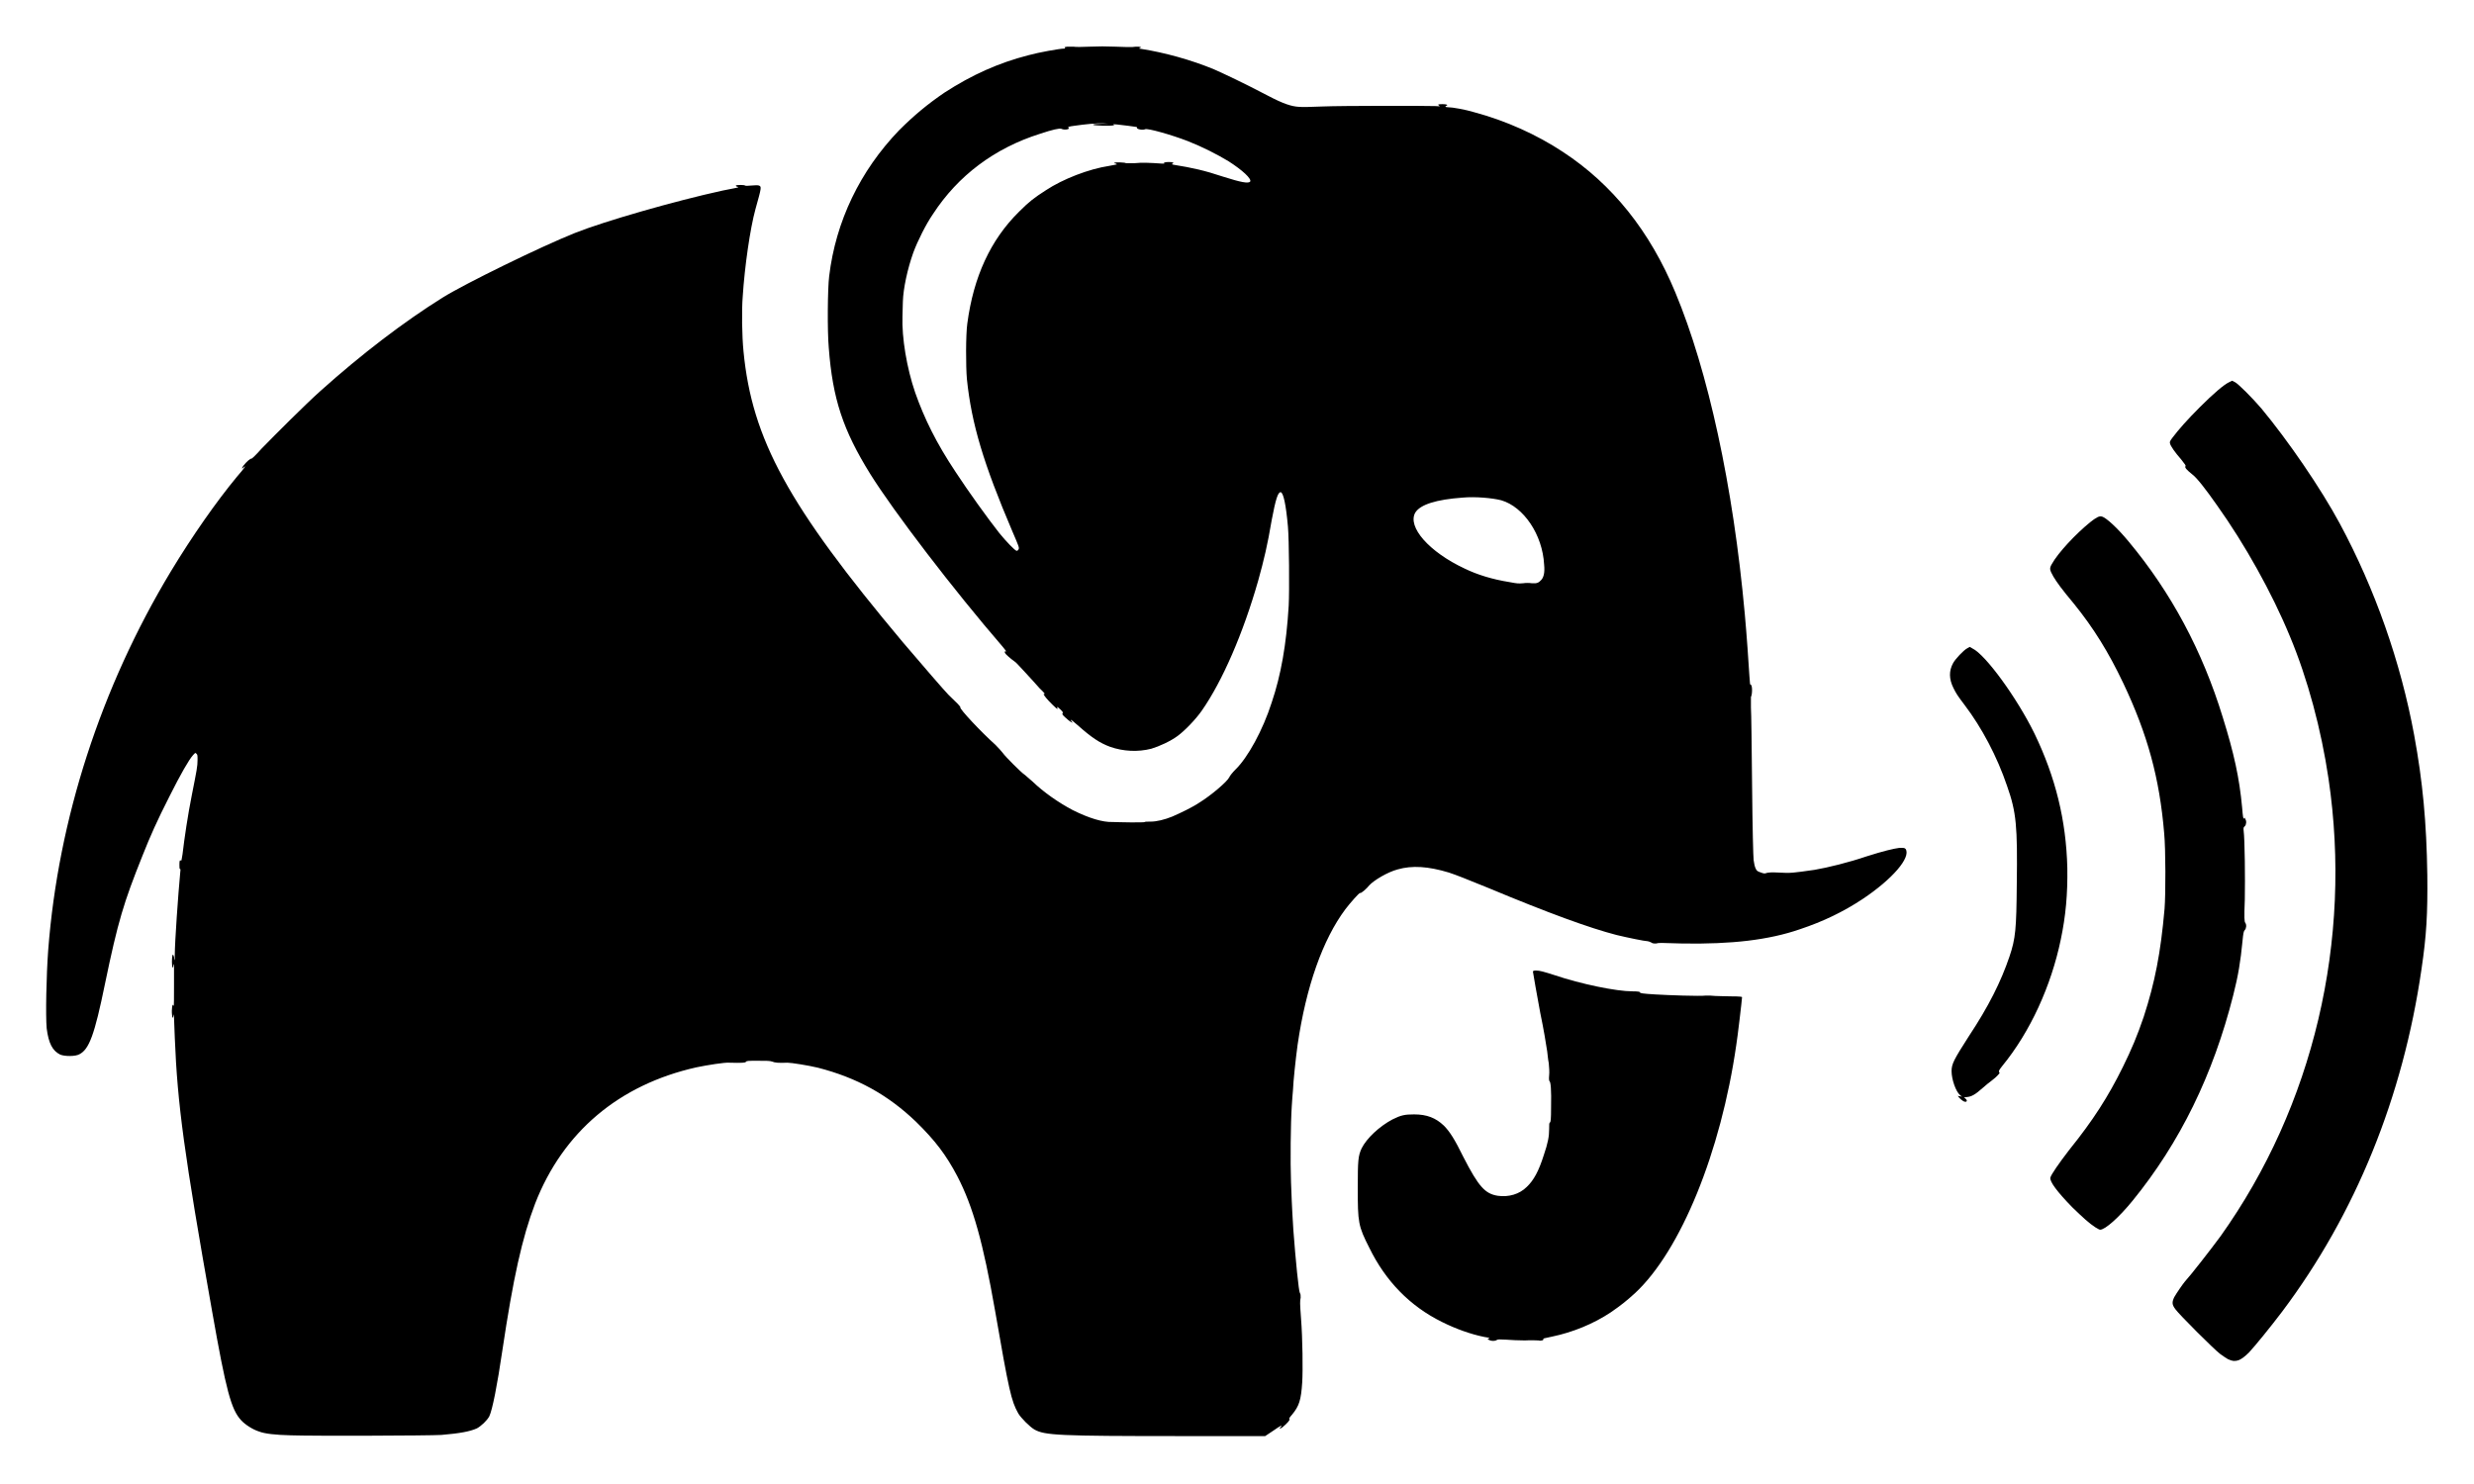
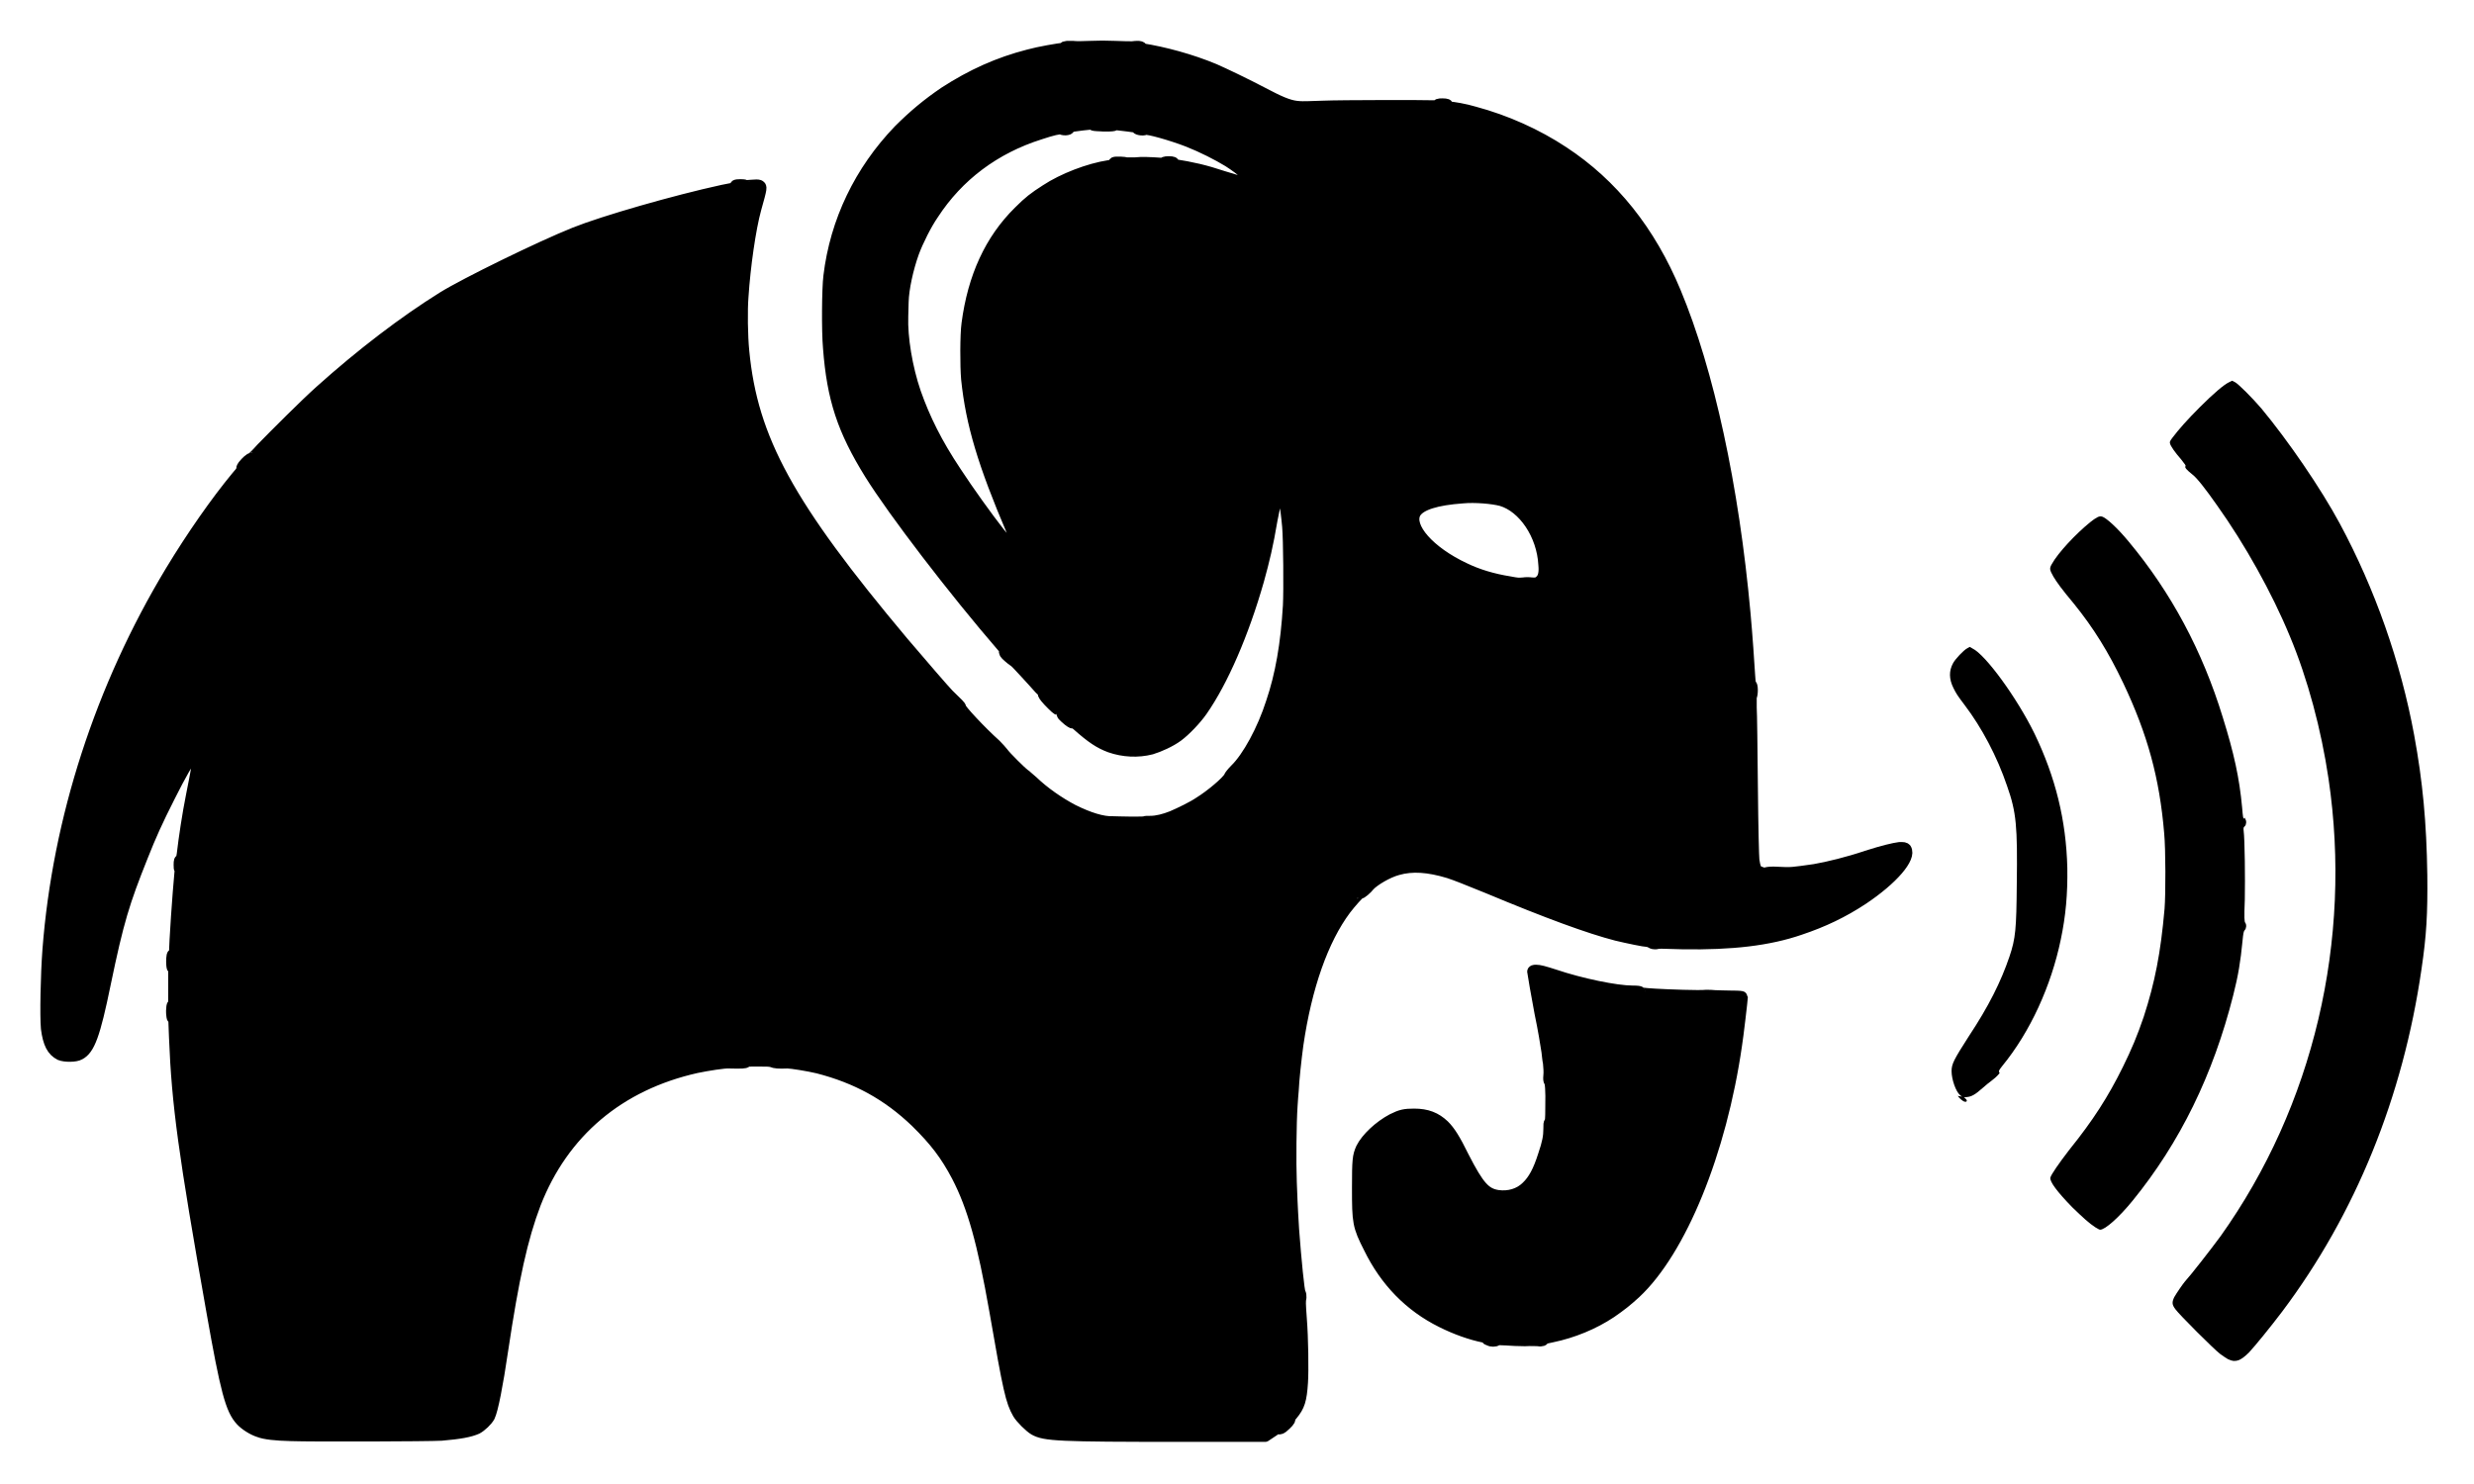
<svg xmlns="http://www.w3.org/2000/svg" viewBox="621.7 320.2 641.2 384.7" role="img" aria-label="pg-probe">
-   <path fill="currentColor" fill-rule="evenodd" d="M697.1 692.3C693.1 692.2 690.3 691.9 688.8 691.3C687.2 690.8 685.2 689.5 684.2 688.4C681.6 685.6 680.3 680.7 676.7 660.3C669.4 619.1 667.7 606.6 667 589.2C666.9 586.9 666.8 584.6 666.8 584C666.8 582.9 666.8 582.9 666.6 583.8C666.4 584.2 666.4 584.2 666.3 583.4C666.1 581.9 666.4 579.9 666.7 581C666.8 581.1 666.8 578.7 666.8 575.6C666.8 572.5 666.8 570 666.8 570.1C666.7 570.2 666.6 570.5 666.6 570.8C666.4 571.2 666.4 571.2 666.3 570.4C666.2 569.4 666.3 567.7 666.5 567.7C666.6 567.7 666.7 567.9 666.8 568.3C666.9 569.5 667 569.4 667 567.8C667 564.4 667.9 551.8 668.4 546.5C668.5 545.8 668.5 545.5 668.4 545.5C668.2 545.5 668.2 545.1 668.2 544.4C668.2 543.3 668.3 543.1 668.6 543.3C668.7 543.5 668.8 543 669 541.7C669.5 537.4 670.4 531.4 671.4 526.4C672.7 519.8 672.9 518.9 672.9 517.2C672.9 516.1 672.9 515.8 672.6 515.6C672.4 515.3 672.3 515.3 671.7 516C670.7 517.1 668.5 520.9 665.6 526.7C662.4 533 660.7 536.8 658.6 542.1C653.8 554.1 652.3 558.9 648.9 575.3C646.2 588.5 644.8 592.2 642.3 593.5C641.3 594.1 638.5 594.1 637.3 593.6C635.3 592.6 634.3 590.7 633.8 586.8C633.5 583.6 633.7 573.1 634.2 566.4C636.8 532.6 647.8 498.5 666 468.3C671.5 459.2 677.8 450.2 683.1 443.8C685.1 441.5 685.7 440.6 684.8 441.4C684.3 441.9 684.3 441.6 684.8 440.9C685.6 439.9 686.6 439 686.9 439.1C687 439.1 688 438.2 689.5 436.5C692.9 433 700.9 425 704.7 421.6C715.4 412 726.4 403.6 736.5 397.3C742.3 393.7 761.7 384.2 770.7 380.6C778.2 377.6 796.6 372.3 809 369.6C811.2 369.2 812.9 368.8 813 368.8C813 368.7 812.9 368.6 812.7 368.6C812.5 368.5 812.4 368.4 812.4 368.3C812.6 368.1 814.6 368.1 814.8 368.3C814.9 368.4 815.5 368.4 816.4 368.3C817.5 368.2 818.1 368.2 818.4 368.3C819.1 368.6 819.1 368.7 817.5 374.4C816.1 379.5 814.7 389.3 814.2 397C813.9 400.6 814 407.3 814.4 411.3C816.6 434.1 826 451.3 855.7 486.7C860.8 492.7 866.6 499.4 867.5 500.3C869.8 502.5 870.7 503.4 870.6 503.6C870.4 504 875.9 509.9 879.7 513.3C880.4 514 881.3 515 881.6 515.4C882.2 516.3 886.4 520.5 887.2 521C887.4 521.1 888.3 522 889.3 522.8C892.2 525.6 896.1 528.3 899.7 530.2C903.9 532.3 907.5 533.4 910.1 533.3C910.7 533.3 912.8 533.4 914.8 533.4C916.8 533.4 918.4 533.4 918.4 533.3C918.5 533.2 919.1 533.2 919.9 533.2C921.5 533.2 923.5 532.7 925.5 531.9C927.6 531 930.9 529.4 932.5 528.3C935.6 526.4 939.8 522.8 940.3 521.7C940.4 521.4 941.1 520.5 941.9 519.7C945.1 516.6 949 509.5 951.3 502.3C953.7 495.2 955.1 487.3 955.7 477.2C955.9 473.4 955.8 460 955.5 456.7C955 451 954.3 447.8 953.6 447.8C952.9 447.8 952.3 449.7 951.3 455C950.2 461.5 949.3 465.3 947.8 470.7C943.9 484.4 938.5 496.8 933.2 504.4C931.6 506.7 928.8 509.6 926.9 511C925 512.4 922.1 513.7 920.1 514.3C916.6 515.2 912.8 515 909.4 513.8C906.7 512.8 904.6 511.4 901 508.2C900 507.3 899.2 506.7 899.2 506.8C899.2 506.8 899.3 507 899.4 507.2C900 507.8 899.5 507.6 898.6 506.9C897.2 505.7 896.9 505.4 897.1 505.1C897.3 504.9 897.1 504.7 896.5 504.1C895.8 503.5 895.7 503.3 895.7 503.6C895.8 503.8 895.8 504 895.7 504C895.6 504 893.5 502 892.8 501.1C892.1 500.2 892 500 892.5 500.1C892.6 500.2 892.1 499.5 891.2 498.7C890.4 497.8 888.7 495.9 887.3 494.4C886 493 884.9 491.8 884.8 491.8C884.6 491.7 883.2 490.6 882.5 489.9C882 489.4 881.9 488.9 882.5 489.1C882.6 489.2 882.2 488.6 881.6 487.9C868.9 473.2 853.3 452.8 847.2 443C840.2 431.7 837.5 423.6 836.5 410.4C836.1 406 836.2 394.9 836.6 391.8C838.3 377.6 844.6 364.5 854.7 354C858.6 350.1 862.1 347.2 866.5 344.2C873.6 339.6 880.5 336.5 888.3 334.5C890.8 333.8 896.4 332.8 897.4 332.8C897.8 332.8 897.8 332.8 897.7 332.6C897.5 332.4 897.6 332.4 898.3 332.3C898.7 332.3 899.5 332.3 899.9 332.3C900.4 332.4 902.2 332.4 904.1 332.3C906.4 332.2 908.4 332.2 910.8 332.3C912.7 332.4 914.6 332.4 915.1 332.4C915.6 332.3 916.3 332.3 916.8 332.3C917.5 332.4 917.6 332.5 917.2 332.6C916.8 332.8 916.8 332.8 917.6 332.9C923.4 333.8 930.4 335.7 936.4 338.2C939.1 339.4 943.8 341.6 950.3 345C954.3 347.1 956.4 347.8 958.4 347.9C959.1 348 961.9 347.9 964.6 347.8C969.5 347.6 991 347.6 993.7 347.7C994.9 347.8 995 347.8 994.7 347.6C994.2 347.3 994.4 347.2 995.6 347.2C996.6 347.2 997.1 347.4 996.6 347.6C996.1 347.8 996.3 348 997 348C998.1 348 1001.5 348.6 1003.8 349.3C1012 351.5 1020 355.1 1026.8 359.6C1039.6 368 1049.3 380.1 1055.9 396C1064.4 416.4 1070.9 446.2 1073.9 479.3C1074.4 484.7 1074.9 492.1 1075.1 495.4C1075.2 497.3 1075.3 497.8 1075.4 497.7C1075.9 497.6 1075.9 500.2 1075.5 500.9C1075.5 501 1075.5 502.3 1075.5 503.6C1075.6 505 1075.7 514.1 1075.8 524C1075.9 535.1 1076.1 542.4 1076.2 543.2C1076.3 544 1076.5 544.9 1076.7 545.3C1077 546 1077.2 546.1 1078.1 546.4C1078.9 546.7 1079.1 546.7 1079.6 546.5C1080.1 546.4 1080.9 546.3 1082.4 546.4C1086 546.6 1086.3 546.5 1092 545.7C1095.5 545.1 1100.8 543.8 1105.5 542.2C1109.9 540.8 1112.5 540.2 1114 540C1115.2 540 1115.3 540 1115.6 540.3C1117 542.5 1112.2 548.1 1104.4 553.3C1099.4 556.6 1094.2 559.1 1088.2 561.1C1080.1 563.9 1070.5 565 1057.8 564.8C1051.5 564.6 1051.8 564.6 1050.9 564.8C1050.3 564.8 1050 564.8 1049.6 564.5C1049.2 564.3 1048.8 564.2 1048.7 564.2C1048 564.2 1043.6 563.3 1040.7 562.6C1033.7 560.8 1023 556.9 1007.2 550.3C1001.3 547.9 999.3 547.1 997.2 546.4C991.9 544.8 987.7 544.5 983.9 545.6C981.3 546.3 977.8 548.4 976.6 549.7C975.9 550.6 974.4 551.9 974.2 551.7C974 551.6 971.7 554.2 970.4 555.9C964.5 563.8 960.2 576 958 591.1C957.5 594.8 956.9 600.4 956.8 602.9C956.7 603.7 956.6 605.5 956.5 606.9C956.2 611.3 956.1 621.5 956.3 626.7C956.6 634.9 956.7 635.3 956.9 639C957.5 647 958.3 655 958.6 655.4C958.8 655.7 958.8 656 958.8 656.6C958.6 657.6 958.6 657.9 958.9 662.1C959.3 667.1 959.4 675.5 959.2 678.6C958.9 683.2 958.4 684.7 956.6 686.9C955.9 687.7 955.7 688 955.9 688.1C956.1 688.3 955.3 689.2 954.1 690.2C953.4 690.7 953.1 690.7 953.6 690.2C954.2 689.5 953.7 689.7 951.7 691.1L949.6 692.5L927.8 692.5C895.9 692.5 892.5 692.3 889.8 690.8C888.6 690.1 886.3 687.8 885.6 686.6C883.8 683.4 883.2 680.8 879.6 660C876.5 642.3 873.9 633 869.8 625.1C866.9 619.6 864.1 615.9 859.1 611C851.8 604 843.8 599.6 833.7 597C831.2 596.4 826.8 595.7 825.8 595.7C823.4 595.8 822.5 595.7 821.8 595.4C821.2 595.2 820.4 595.2 818.1 595.2C815.5 595.2 815.2 595.2 815 595.5C814.9 595.7 814 595.8 810.7 595.7C809.5 595.6 805.1 596.3 802.2 596.9C782.1 601.4 767.6 613.7 760.4 632.2C757 641.1 754.7 651.6 751.9 670.3C750.6 679.2 749.3 685.8 748.5 687.4C747.9 688.5 746.4 689.9 745.3 690.5C743.5 691.3 740.9 691.8 736.1 692.2C733 692.4 702.4 692.5 697.1 692.3ZM1007.7 667.6L1007.2 667.4L1007.6 667.2C1007.9 667.1 1007.7 667 1006.4 666.8C1002.9 666.1 999 664.7 995.4 662.9C987.1 658.8 980.8 652.3 976.6 643.7C973.7 638 973.6 637.1 973.6 628.2C973.6 620.9 973.7 619.9 974.6 617.9C975.9 615.3 979.2 612.2 982.6 610.4C984.8 609.3 985.8 609.1 988.2 609.1C991.5 609.1 993.8 610 995.9 612C997.4 613.5 998.7 615.5 1001 620.2C1004.9 627.8 1006.6 629.7 1009.9 630.2C1012.7 630.6 1015.5 629.8 1017.4 627.9C1019.2 626.2 1020.5 623.8 1021.8 619.7C1022.9 616.5 1023.2 614.8 1023.2 612.9C1023.2 611.7 1023.2 611.3 1023.4 611.2C1023.6 611.1 1023.7 610.5 1023.7 607.2C1023.8 602.7 1023.6 600.7 1023.3 600.5C1023.2 600.4 1023.1 600 1023.2 599C1023.3 598.1 1023.2 596.9 1023.1 595.8C1022.9 594.9 1022.8 593.5 1022.7 592.8C1022.4 590.8 1021.8 587.1 1020.9 582.8C1020.1 578.4 1019 572.4 1019 572.1C1019 571.9 1019.2 571.8 1019.8 571.8C1020.7 571.8 1021.8 572.1 1024.6 573C1031.4 575.3 1040.6 577.2 1044.8 577.2C1046.1 577.2 1046.7 577.3 1046.7 577.4C1046.7 577.7 1047.4 577.8 1050.7 578C1053.9 578.2 1062.3 578.5 1063.8 578.3C1064.5 578.3 1065.6 578.3 1066.3 578.4C1067 578.4 1068.8 578.5 1070.4 578.5C1072.5 578.5 1073.2 578.6 1073.2 578.7C1073.2 579.2 1072 589.4 1071.7 591.1C1067.7 618.9 1057.3 644.4 1045.5 655.4C1043.2 657.5 1041.8 658.6 1039.2 660.4C1034.7 663.4 1029.3 665.6 1024 666.7C1021.7 667.2 1021.6 667.2 1021.7 667.3C1021.9 667.6 1021.2 667.9 1020.4 667.7C1020.1 667.7 1018.5 667.6 1016.9 667.7C1015.4 667.7 1013.2 667.6 1012 667.5C1010.3 667.4 1009.9 667.4 1009.6 667.6C1009.2 667.9 1008.2 667.9 1007.7 667.6ZM1016.5 471.4C1017.1 471.3 1018 471.3 1018.7 471.4C1020 471.5 1020.5 471.3 1021.2 470.5C1021.8 469.8 1022.1 468.6 1021.9 466.6C1021.5 458.8 1016.6 451.6 1010.8 449.9C1008.5 449.3 1004 448.9 1000.8 449.2C993.9 449.7 989.8 451 988.5 453.1C986.4 456.8 992.1 463.3 1001.3 467.6C1004.6 469.2 1008.5 470.4 1012.9 471.1C1015 471.5 1015.2 471.5 1016.5 471.4ZM885.7 462.6C885.9 462.2 885.7 461.7 884.1 458C876.6 440.4 873.5 430.1 872.3 418.5C872 415.2 872 406.9 872.4 404.1C874 392 878.4 382.4 885.8 375.1C888.5 372.4 889.7 371.5 892.8 369.5C897.2 366.6 903.9 364 909.2 363.2C909.9 363.1 910.6 362.9 910.8 362.9L911.2 362.8L910.9 362.6C910.6 362.6 910.5 362.5 910.5 362.4C910.7 362.2 913.4 362.3 913.5 362.5C913.5 362.5 914.5 362.5 915.8 362.5C917.7 362.3 919.7 362.4 922.7 362.6C923.3 362.6 923.7 362.6 923.5 362.6C923.1 362.4 923.6 362.2 924.6 362.2C925.7 362.2 926.1 362.4 925.6 362.6C925.3 362.8 925.4 362.8 925.8 362.9C930.8 363.7 933.9 364.4 938.7 366C943.4 367.5 945.2 367.8 945.7 367.3C946.2 366.6 943.7 364.3 940.1 362C937.3 360.3 933.4 358.3 929.6 356.8C925.2 355.1 919.1 353.4 918.5 353.7C917.9 354 916.2 353.7 916.4 353.3C916.5 353.1 916.2 353.1 914 352.8C911.8 352.5 909.8 352.3 910.3 352.5C911.2 352.8 908.2 352.9 905.9 352.7C904.3 352.6 904.9 352.3 907.2 352.3L909.2 352.3L907.7 352.2C905.9 352.1 903 352.4 900.2 352.8C898.7 353 898.4 353.1 898.6 353.3C899.2 353.7 897.6 354 896.8 353.6C896.3 353.4 894.5 353.8 891.2 354.9C879.5 358.6 870 365.7 863.5 375.7C861.7 378.3 859.5 382.7 858.4 385.7C856.9 389.9 855.8 395 855.7 398.4C855.7 399.4 855.6 401.1 855.6 402.2C855.4 407.7 856.7 415.6 858.9 422C861.3 428.8 864.4 435.1 869.4 442.6C872.6 447.5 877.7 454.6 880.7 458.4C882.4 460.5 884.8 463 885.2 463C885.4 463 885.6 462.8 885.7 462.6Z" />
+   <path fill="currentColor" stroke="currentColor" stroke-width="3" stroke-linejoin="round" fill-rule="evenodd" d="M697.1 692.3C693.1 692.2 690.3 691.9 688.8 691.3C687.2 690.8 685.2 689.5 684.2 688.4C681.6 685.6 680.3 680.7 676.7 660.3C669.4 619.1 667.7 606.6 667 589.2C666.9 586.9 666.8 584.6 666.8 584C666.8 582.9 666.8 582.9 666.6 583.8C666.4 584.2 666.4 584.2 666.3 583.4C666.1 581.9 666.4 579.9 666.7 581C666.8 581.1 666.8 578.7 666.8 575.6C666.8 572.5 666.8 570 666.8 570.1C666.7 570.2 666.6 570.5 666.6 570.8C666.4 571.2 666.4 571.2 666.3 570.4C666.2 569.4 666.3 567.7 666.5 567.7C666.6 567.7 666.7 567.9 666.8 568.3C666.9 569.5 667 569.4 667 567.8C667 564.4 667.9 551.8 668.4 546.5C668.5 545.8 668.5 545.5 668.4 545.5C668.2 545.5 668.2 545.1 668.2 544.4C668.2 543.3 668.3 543.1 668.6 543.3C668.7 543.5 668.8 543 669 541.7C669.5 537.4 670.4 531.4 671.4 526.4C672.7 519.8 672.9 518.9 672.9 517.2C672.9 516.1 672.9 515.8 672.6 515.6C672.4 515.3 672.3 515.3 671.7 516C670.7 517.1 668.5 520.9 665.6 526.7C662.4 533 660.7 536.8 658.6 542.1C653.8 554.1 652.3 558.9 648.9 575.3C646.2 588.5 644.8 592.2 642.3 593.5C641.3 594.1 638.5 594.1 637.3 593.6C635.3 592.6 634.3 590.7 633.8 586.8C633.5 583.6 633.7 573.1 634.2 566.4C636.8 532.6 647.8 498.5 666 468.3C671.5 459.2 677.8 450.2 683.1 443.8C685.1 441.5 685.7 440.6 684.8 441.4C684.3 441.9 684.3 441.6 684.8 440.9C685.6 439.9 686.6 439 686.9 439.1C687 439.1 688 438.2 689.5 436.5C692.9 433 700.9 425 704.7 421.6C715.4 412 726.4 403.6 736.5 397.3C742.3 393.7 761.7 384.2 770.7 380.6C778.2 377.6 796.6 372.3 809 369.6C811.2 369.2 812.9 368.8 813 368.8C813 368.7 812.9 368.6 812.7 368.6C812.5 368.5 812.4 368.4 812.4 368.3C812.6 368.1 814.6 368.1 814.8 368.3C814.9 368.4 815.5 368.4 816.4 368.3C817.5 368.2 818.1 368.2 818.4 368.3C819.1 368.6 819.1 368.7 817.5 374.4C816.1 379.5 814.7 389.3 814.2 397C813.9 400.6 814 407.3 814.4 411.3C816.6 434.1 826 451.3 855.7 486.7C860.8 492.7 866.6 499.4 867.5 500.3C869.8 502.5 870.7 503.4 870.6 503.6C870.4 504 875.9 509.9 879.7 513.3C880.4 514 881.3 515 881.6 515.4C882.2 516.3 886.4 520.5 887.2 521C887.4 521.1 888.3 522 889.3 522.8C892.2 525.6 896.1 528.3 899.7 530.2C903.9 532.3 907.5 533.4 910.1 533.3C910.7 533.3 912.8 533.4 914.8 533.4C916.8 533.4 918.4 533.4 918.4 533.3C918.5 533.2 919.1 533.2 919.9 533.2C921.5 533.2 923.5 532.7 925.5 531.9C927.6 531 930.9 529.4 932.5 528.3C935.6 526.4 939.8 522.8 940.3 521.7C940.4 521.4 941.1 520.5 941.9 519.7C945.1 516.6 949 509.5 951.3 502.3C953.7 495.2 955.1 487.3 955.7 477.2C955.9 473.4 955.8 460 955.5 456.7C955 451 954.3 447.8 953.6 447.8C952.9 447.8 952.3 449.7 951.3 455C950.2 461.5 949.3 465.3 947.8 470.7C943.9 484.4 938.5 496.8 933.2 504.4C931.6 506.7 928.8 509.6 926.9 511C925 512.4 922.1 513.7 920.1 514.3C916.6 515.2 912.8 515 909.4 513.8C906.7 512.8 904.6 511.4 901 508.2C900 507.3 899.2 506.7 899.2 506.8C899.2 506.8 899.3 507 899.4 507.2C900 507.8 899.5 507.6 898.6 506.9C897.2 505.7 896.9 505.4 897.1 505.1C897.3 504.9 897.1 504.7 896.5 504.1C895.8 503.5 895.7 503.3 895.7 503.6C895.8 503.8 895.8 504 895.7 504C895.6 504 893.5 502 892.8 501.1C892.1 500.2 892 500 892.5 500.1C892.6 500.2 892.1 499.5 891.2 498.7C890.4 497.8 888.7 495.9 887.3 494.4C886 493 884.9 491.8 884.8 491.8C884.6 491.7 883.2 490.6 882.5 489.9C882 489.4 881.9 488.9 882.5 489.1C882.6 489.2 882.2 488.6 881.6 487.9C868.9 473.2 853.3 452.8 847.2 443C840.2 431.7 837.5 423.6 836.5 410.4C836.1 406 836.2 394.9 836.6 391.8C838.3 377.6 844.6 364.5 854.7 354C858.6 350.1 862.1 347.2 866.5 344.2C873.6 339.6 880.5 336.5 888.3 334.5C890.8 333.8 896.4 332.8 897.4 332.8C897.8 332.8 897.8 332.8 897.7 332.6C897.5 332.4 897.6 332.4 898.3 332.3C898.7 332.3 899.5 332.3 899.9 332.3C900.4 332.4 902.2 332.4 904.1 332.3C906.4 332.2 908.4 332.2 910.8 332.3C912.7 332.4 914.6 332.4 915.1 332.4C915.6 332.3 916.3 332.3 916.8 332.3C917.5 332.4 917.6 332.5 917.2 332.6C916.8 332.8 916.8 332.8 917.6 332.9C923.4 333.8 930.4 335.7 936.4 338.2C939.1 339.4 943.8 341.6 950.3 345C954.3 347.1 956.4 347.8 958.4 347.9C959.1 348 961.9 347.9 964.6 347.8C969.5 347.6 991 347.6 993.7 347.7C994.9 347.8 995 347.8 994.7 347.6C994.2 347.3 994.4 347.2 995.6 347.2C996.6 347.2 997.1 347.4 996.6 347.6C996.1 347.8 996.3 348 997 348C998.1 348 1001.5 348.6 1003.8 349.3C1012 351.5 1020 355.1 1026.8 359.6C1039.6 368 1049.3 380.1 1055.9 396C1064.4 416.4 1070.9 446.2 1073.9 479.3C1074.4 484.7 1074.9 492.1 1075.1 495.4C1075.2 497.3 1075.3 497.8 1075.4 497.7C1075.9 497.6 1075.9 500.2 1075.5 500.9C1075.5 501 1075.5 502.3 1075.5 503.6C1075.6 505 1075.7 514.1 1075.8 524C1075.9 535.1 1076.1 542.4 1076.2 543.2C1076.3 544 1076.5 544.9 1076.7 545.3C1077 546 1077.2 546.1 1078.1 546.4C1078.9 546.7 1079.1 546.7 1079.6 546.5C1080.1 546.4 1080.9 546.3 1082.4 546.4C1086 546.6 1086.3 546.5 1092 545.7C1095.5 545.1 1100.8 543.8 1105.5 542.2C1109.9 540.8 1112.5 540.2 1114 540C1115.2 540 1115.3 540 1115.6 540.3C1117 542.5 1112.2 548.1 1104.4 553.3C1099.4 556.6 1094.2 559.1 1088.2 561.1C1080.1 563.9 1070.5 565 1057.8 564.8C1051.5 564.6 1051.8 564.6 1050.9 564.8C1050.3 564.8 1050 564.8 1049.6 564.5C1049.2 564.3 1048.8 564.2 1048.7 564.2C1048 564.2 1043.6 563.3 1040.7 562.6C1033.7 560.8 1023 556.9 1007.2 550.3C1001.3 547.9 999.3 547.1 997.2 546.4C991.9 544.8 987.7 544.5 983.9 545.6C981.3 546.3 977.8 548.4 976.6 549.7C975.9 550.6 974.4 551.9 974.2 551.7C974 551.6 971.7 554.2 970.4 555.9C964.5 563.8 960.2 576 958 591.1C957.5 594.8 956.9 600.4 956.8 602.9C956.7 603.7 956.6 605.5 956.5 606.9C956.2 611.3 956.1 621.5 956.3 626.7C956.6 634.9 956.7 635.3 956.9 639C957.5 647 958.3 655 958.6 655.4C958.8 655.7 958.8 656 958.8 656.6C958.6 657.6 958.6 657.9 958.9 662.1C959.3 667.1 959.4 675.5 959.2 678.6C958.9 683.2 958.4 684.7 956.6 686.9C955.9 687.7 955.7 688 955.9 688.1C956.1 688.3 955.3 689.2 954.1 690.2C953.4 690.7 953.1 690.7 953.6 690.2C954.2 689.5 953.7 689.7 951.7 691.1L949.6 692.5L927.8 692.5C895.9 692.5 892.5 692.3 889.8 690.8C888.6 690.1 886.3 687.8 885.6 686.6C883.8 683.4 883.2 680.8 879.6 660C876.5 642.3 873.9 633 869.8 625.1C866.9 619.6 864.1 615.9 859.1 611C851.8 604 843.8 599.6 833.7 597C831.2 596.4 826.8 595.7 825.8 595.7C823.4 595.8 822.5 595.7 821.8 595.4C821.2 595.2 820.4 595.2 818.1 595.2C815.5 595.2 815.2 595.2 815 595.5C814.9 595.7 814 595.8 810.7 595.7C809.5 595.6 805.1 596.3 802.2 596.9C782.1 601.4 767.6 613.7 760.4 632.2C757 641.1 754.7 651.6 751.9 670.3C750.6 679.2 749.3 685.8 748.5 687.4C747.9 688.5 746.4 689.9 745.3 690.5C743.5 691.3 740.9 691.8 736.1 692.2C733 692.4 702.4 692.5 697.1 692.3ZM1007.7 667.6L1007.2 667.4L1007.6 667.2C1007.9 667.1 1007.7 667 1006.4 666.8C1002.9 666.1 999 664.7 995.4 662.9C987.1 658.8 980.8 652.3 976.6 643.7C973.7 638 973.6 637.1 973.6 628.2C973.6 620.9 973.7 619.9 974.6 617.9C975.9 615.3 979.2 612.2 982.6 610.4C984.8 609.3 985.8 609.1 988.2 609.1C991.5 609.1 993.8 610 995.9 612C997.4 613.5 998.7 615.5 1001 620.2C1004.9 627.8 1006.6 629.7 1009.9 630.2C1012.7 630.6 1015.5 629.8 1017.4 627.9C1019.2 626.2 1020.5 623.8 1021.8 619.7C1022.9 616.5 1023.2 614.8 1023.2 612.9C1023.2 611.7 1023.2 611.3 1023.4 611.2C1023.6 611.1 1023.7 610.5 1023.7 607.2C1023.8 602.7 1023.6 600.7 1023.3 600.5C1023.2 600.4 1023.1 600 1023.2 599C1023.3 598.1 1023.2 596.9 1023.1 595.8C1022.9 594.9 1022.8 593.5 1022.7 592.8C1022.4 590.8 1021.8 587.1 1020.9 582.8C1020.1 578.4 1019 572.4 1019 572.1C1019 571.9 1019.2 571.8 1019.8 571.8C1020.7 571.8 1021.8 572.1 1024.6 573C1031.4 575.3 1040.6 577.2 1044.8 577.2C1046.1 577.2 1046.7 577.3 1046.7 577.4C1046.7 577.7 1047.4 577.8 1050.7 578C1053.9 578.2 1062.3 578.5 1063.8 578.3C1064.5 578.3 1065.6 578.3 1066.3 578.4C1067 578.4 1068.8 578.5 1070.4 578.5C1072.5 578.5 1073.2 578.6 1073.2 578.7C1073.2 579.2 1072 589.4 1071.7 591.1C1067.7 618.9 1057.3 644.4 1045.5 655.4C1043.2 657.5 1041.8 658.6 1039.2 660.4C1034.7 663.4 1029.3 665.6 1024 666.7C1021.7 667.2 1021.6 667.2 1021.7 667.3C1021.9 667.6 1021.2 667.9 1020.4 667.7C1020.1 667.7 1018.5 667.6 1016.9 667.7C1015.4 667.7 1013.2 667.6 1012 667.5C1010.3 667.4 1009.9 667.4 1009.6 667.6C1009.2 667.9 1008.2 667.9 1007.7 667.6ZM1016.5 471.4C1017.1 471.3 1018 471.3 1018.7 471.4C1020 471.5 1020.5 471.3 1021.2 470.5C1021.8 469.8 1022.1 468.6 1021.9 466.6C1021.5 458.8 1016.6 451.6 1010.8 449.9C1008.5 449.3 1004 448.9 1000.8 449.2C993.9 449.7 989.8 451 988.5 453.1C986.4 456.8 992.1 463.3 1001.3 467.6C1004.6 469.2 1008.5 470.4 1012.9 471.1C1015 471.5 1015.2 471.5 1016.5 471.4ZM885.7 462.6C885.9 462.2 885.7 461.7 884.1 458C876.6 440.4 873.5 430.1 872.3 418.5C872 415.2 872 406.9 872.4 404.1C874 392 878.4 382.4 885.8 375.1C888.5 372.4 889.7 371.5 892.8 369.5C897.2 366.6 903.9 364 909.2 363.2C909.9 363.1 910.6 362.9 910.8 362.9L911.2 362.8L910.9 362.6C910.6 362.6 910.5 362.5 910.5 362.4C910.7 362.2 913.4 362.3 913.5 362.5C913.5 362.5 914.5 362.5 915.8 362.5C917.7 362.3 919.7 362.4 922.7 362.6C923.3 362.6 923.7 362.6 923.5 362.6C923.1 362.4 923.6 362.2 924.6 362.2C925.7 362.2 926.1 362.4 925.6 362.6C925.3 362.8 925.4 362.8 925.8 362.9C930.8 363.7 933.9 364.4 938.7 366C943.4 367.5 945.2 367.8 945.7 367.3C946.2 366.6 943.7 364.3 940.1 362C937.3 360.3 933.4 358.3 929.6 356.8C925.2 355.1 919.1 353.4 918.5 353.7C917.9 354 916.2 353.7 916.4 353.3C916.5 353.1 916.2 353.1 914 352.8C911.8 352.5 909.8 352.3 910.3 352.5C911.2 352.8 908.2 352.9 905.9 352.7C904.3 352.6 904.9 352.3 907.2 352.3L909.2 352.3L907.7 352.2C905.9 352.1 903 352.4 900.2 352.8C898.7 353 898.4 353.1 898.6 353.3C899.2 353.7 897.6 354 896.8 353.6C896.3 353.4 894.5 353.8 891.2 354.9C879.5 358.6 870 365.7 863.5 375.7C861.7 378.3 859.5 382.7 858.4 385.7C856.9 389.9 855.8 395 855.7 398.4C855.7 399.4 855.6 401.1 855.6 402.2C855.4 407.7 856.7 415.6 858.9 422C861.3 428.8 864.4 435.1 869.4 442.6C872.6 447.5 877.7 454.6 880.7 458.4C882.4 460.5 884.8 463 885.2 463C885.4 463 885.6 462.8 885.7 462.6Z" />
  <path fill="currentColor" d="M1199.2 672.6C1198.8 672.4 1197.8 671.7 1197.1 671.2C1195.4 669.9 1186.5 661 1185.5 659.6C1184.6 658.4 1184.6 657.8 1185.2 656.5C1185.7 655.6 1187.4 653.1 1188 652.4C1189.4 650.9 1194.7 644.1 1197.2 640.7C1221.3 606.9 1231.4 564 1225.2 522.1C1223.3 509.3 1219.8 496.2 1215.2 485.2C1210.5 473.8 1203.5 461.3 1196.3 451.2C1193.3 446.9 1191 444 1189.9 443.2C1188.4 442 1187.9 441.4 1188.1 441.1C1188.3 440.9 1188 440.6 1187 439.3C1185.5 437.6 1184.2 435.8 1184.1 435.1C1184 434.8 1184.1 434.5 1184.8 433.6C1186.4 431.5 1188.5 429.1 1191.9 425.7C1195.3 422.3 1198.1 419.9 1199.4 419.3L1200.2 418.9L1201 419.3C1201.9 419.8 1205.5 423.4 1207.8 426.1C1214.7 434.4 1223.2 446.8 1228.1 455.9C1237.2 472.8 1243.9 491.8 1247.4 510.8C1249.6 522.8 1250.6 533.3 1250.8 547.1C1250.9 557.1 1250.6 562.6 1249.3 571.4C1244.5 604.6 1232.2 634.9 1213.2 660.2C1210.1 664.3 1206.1 669.2 1204.6 670.8C1202.4 673 1201.1 673.5 1199.2 672.6ZM1164.8 638.4C1163.1 637.3 1161.6 635.9 1158.8 633.2C1154.8 629.1 1152.9 626.5 1153.1 625.5C1153.3 624.7 1155.3 621.8 1158 618.3C1164.2 610.6 1168.1 604.5 1171.9 596.8C1174.2 592.1 1175.6 588.8 1177.3 583.8C1180.2 574.9 1181.7 567.2 1182.7 555.8C1183 552 1183 540.4 1182.6 536.2C1181.4 521.9 1178.3 510.6 1172 497.3C1168.2 489.3 1164.3 483 1159.2 476.7C1156.1 473 1154.8 471.2 1153.9 469.7C1152.9 467.9 1152.8 467.6 1153.5 466.4C1155.1 463.5 1159.7 458.6 1163.4 455.6C1164.9 454.4 1165.8 453.9 1166.4 454.1C1167.5 454.3 1170.6 457.2 1173.4 460.6C1184.4 473.8 1192.5 488.9 1197.8 506.2C1200.7 515.5 1202.1 521.9 1202.8 529.5C1203 532 1203.1 532.6 1203.3 532.4C1203.4 532.1 1203.5 532.1 1203.6 532.5C1204 533 1203.9 534 1203.5 534.4C1203.2 534.6 1203.1 534.8 1203.2 535.6C1203.5 537.8 1203.6 548.1 1203.5 553.4C1203.3 558.3 1203.4 559.1 1203.6 559.4C1204 559.9 1203.9 560.9 1203.5 561.3C1203.2 561.6 1203.1 562.1 1202.9 564.2C1202.4 569.4 1201.8 573.1 1200.5 578.2C1195.3 598.8 1186.7 616.4 1174.4 631.5C1170.9 635.8 1167.3 639 1166 639C1165.8 639 1165.3 638.7 1164.8 638.4ZM1130.3 605.5C1130.1 605.4 1129.7 605 1129.5 604.8L1129.1 604.3L1129.7 604.4L1130.2 604.5L1129.7 604.1C1128.6 603.2 1127.5 600 1127.5 597.9C1127.5 596 1128.1 594.9 1132 588.8C1137.1 581.1 1140.3 574.7 1142.5 568.2C1144.1 563.5 1144.3 561 1144.4 549.4C1144.6 534.4 1144.3 530.8 1141.9 524C1139.3 516.3 1135.3 508.8 1130.9 503C1129 500.5 1128.7 500 1128 498.6C1126.8 496.2 1126.8 494.1 1127.9 492.1C1128.5 491 1130.6 488.8 1131.5 488.3L1132.2 487.9L1132.9 488.3C1136.3 489.9 1144.5 501.2 1149 510.4C1154.4 521.6 1157.2 532.8 1157.5 545.2C1157.6 552 1157.1 557.6 1155.8 563.8C1153.3 575.8 1147.9 587.7 1140.6 596.6C1139.8 597.6 1139.7 597.9 1139.8 598.1C1140 598.3 1140 598.4 1139.7 598.7C1139.3 599.2 1138.4 600 1137.7 600.5C1137.4 600.7 1136.4 601.5 1135.5 602.3C1133.7 603.9 1132.7 604.5 1131.5 604.6L1130.7 604.7L1131.1 605C1131.9 605.7 1131.2 606.2 1130.3 605.5Z" />
</svg>
